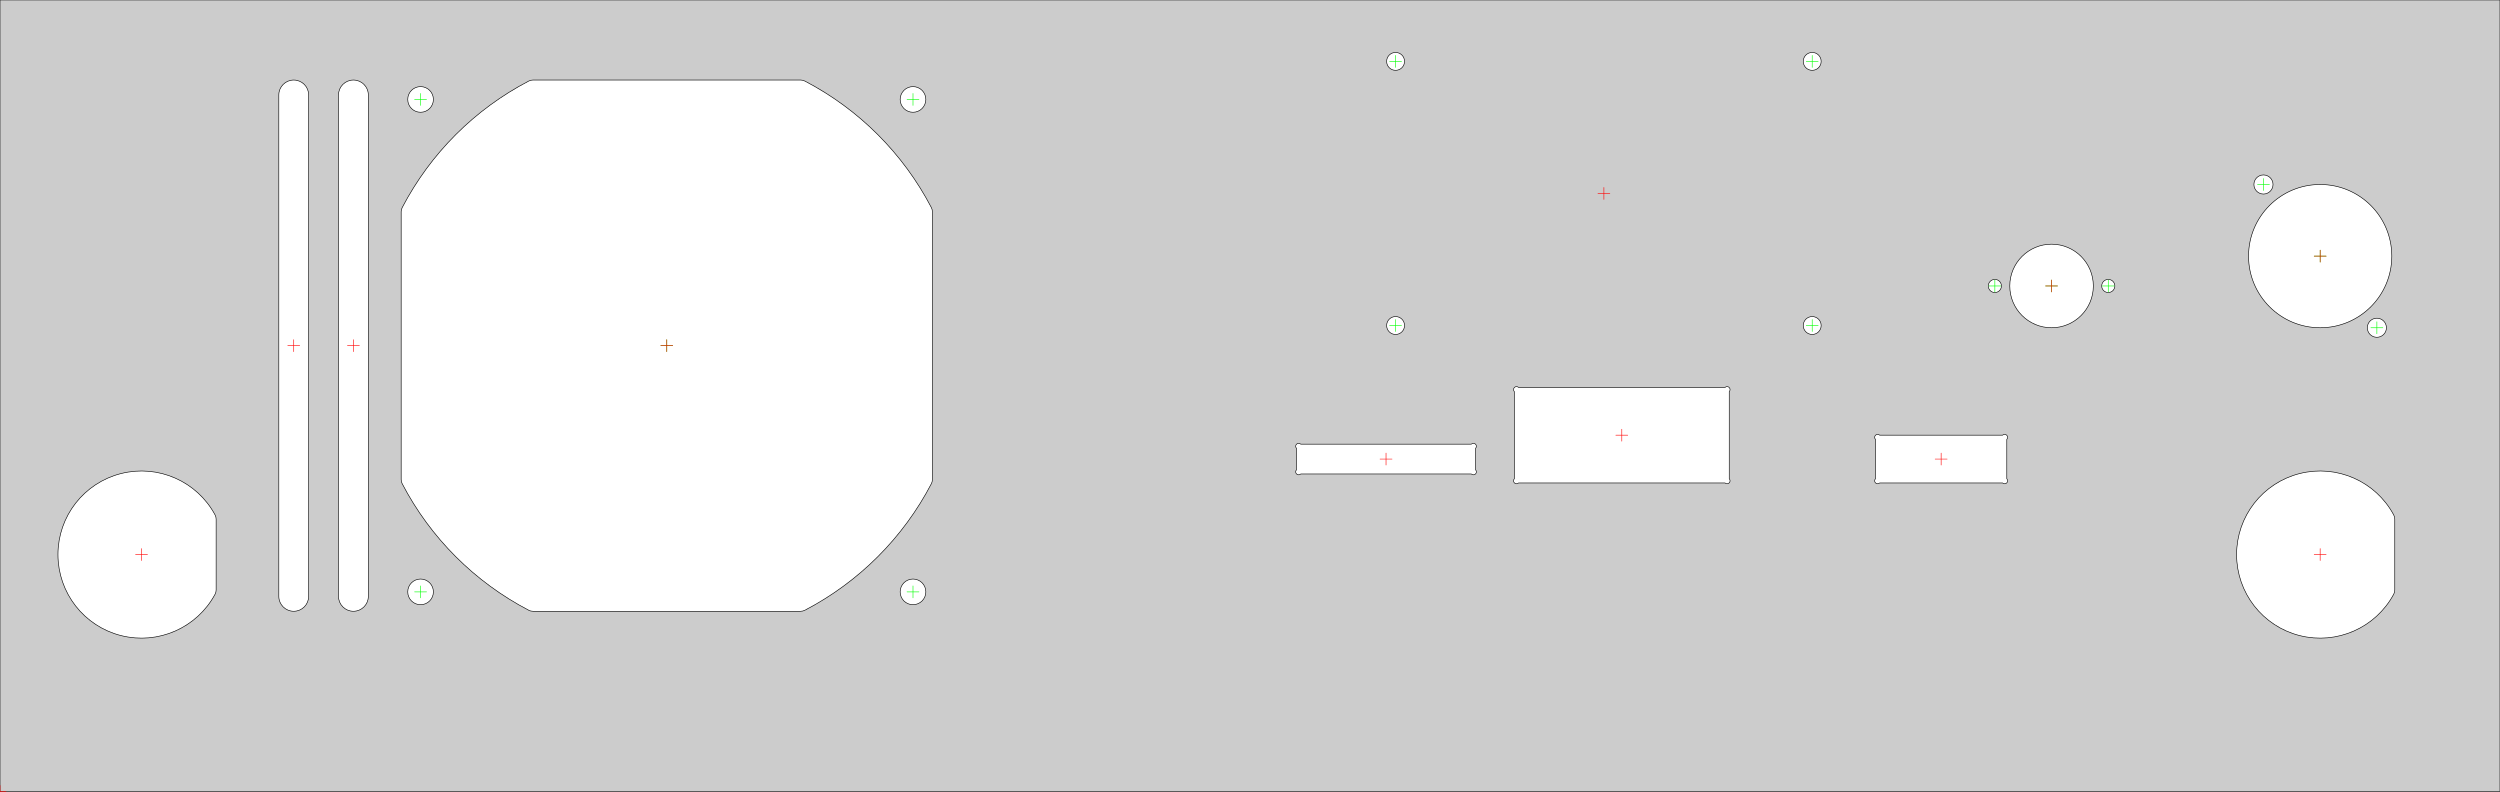
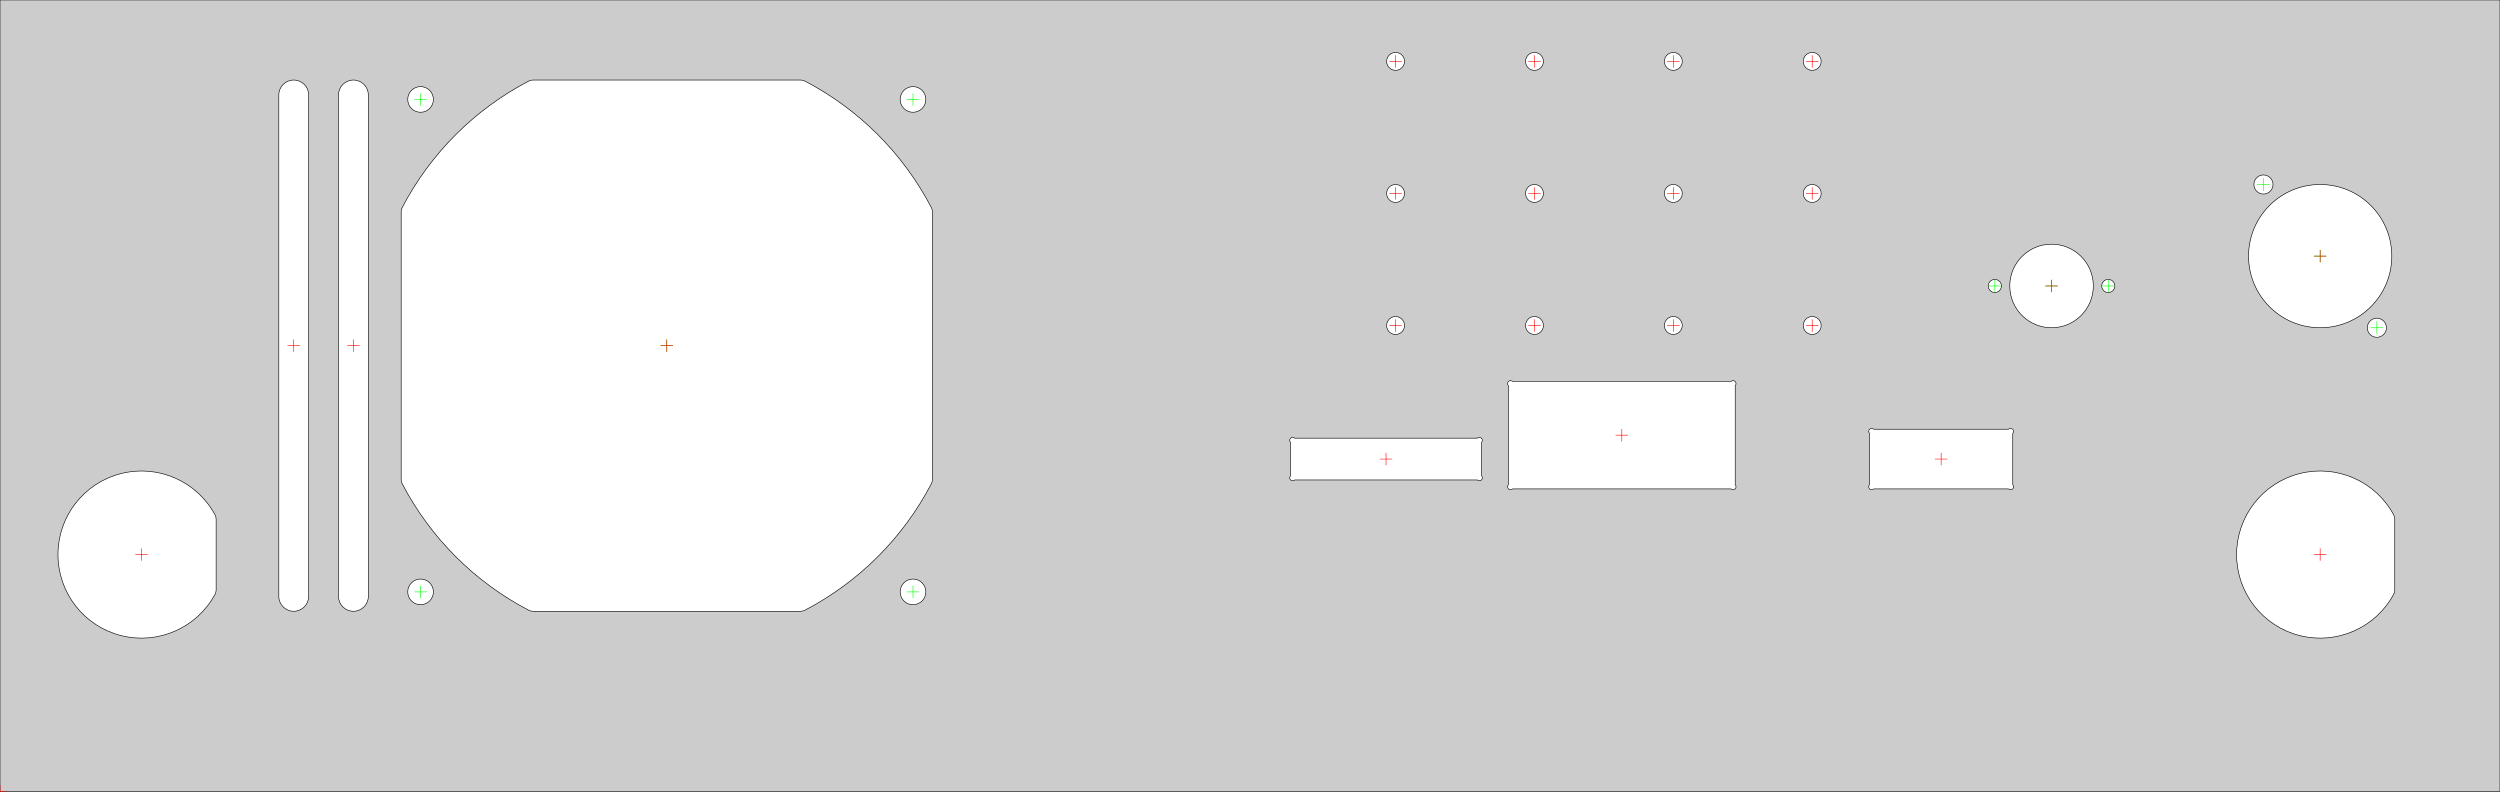
<svg xmlns="http://www.w3.org/2000/svg" width="418.840mm" height="132.590mm" version="1.1" viewBox="0 0 418.840 132.590" id="svg2">
  <defs id="defs6">
    <pattern id="revside-fill" x="1" y="1" width="1.5" height="1.5" patternUnits="userSpaceOnUse">
      <line x1="0" y1="0" x2="1" y2="1" style="stroke-width:0.2; stroke:black; stroke-dasharray:none;" id="line9" />
      <line x1="0" y1="1" x2="1" y2="0" style="stroke-width:0.2; stroke:black; stroke-dasharray:none;" id="line11" />
    </pattern>
    <pattern id="revside-fill-e0e0e0" x="1" y="1" width="1.5" height="1.5" patternUnits="userSpaceOnUse">
      <line x1="0" y1="0" x2="1.5" y2="1.5" style="stroke-width:0.2; stroke:#e0e0e0; stroke-dasharray:none;" id="line14" />
      <line x1="0" y1="1.5" x2="1.5" y2="0" style="stroke-width:0.2; stroke:#e0e0e0; stroke-dasharray:none;" id="line16" />
    </pattern>
  </defs>
  <g transform="scale(1,-1) translate(0, -132.590)" fill-rule="evenodd" style="stroke-linecap:round; stroke-linejoin:round; stroke-opacity:1.0; stroke-opacity:1.0;" id="g18">
    <path d="M418.840 132.590  L0.000 132.590 L0.000 132.590 L0.000 0.000 L0.000 0.000 L418.840 0.000 L418.840 0.000 L418.840 132.590 L418.840 132.590z" fill="#cccccc" vector-effect="non-scaling-stroke" stroke="#000000" stroke-width="0.100mm" id="path20" />
-     <path d="M289.003 67.680  A0.500,0.500 0 0,0 289.710,66.973 L289.710 52.387 A0.500,0.500 0 0,0 289.003,51.680 L254.417 51.680 A0.500,0.500 0 0,0 253.710,52.387 L253.710 66.973 A0.500,0.500 0 0,0 254.417,67.680 L289.003 67.680z" fill="#ffffff" vector-effect="non-scaling-stroke" stroke="#000000" stroke-width="0.100mm" id="path22" />
-     <path d="M246.503 58.180  A0.500,0.500 0 0,0 247.210,57.473 L247.210 53.887 A0.500,0.500 0 0,0 246.503,53.180 L217.917 53.180 A0.500,0.500 0 0,0 217.210,53.887 L217.210 57.473 A0.500,0.500 0 0,0 217.917,58.180 L246.503 58.180z" fill="#ffffff" vector-effect="non-scaling-stroke" stroke="#000000" stroke-width="0.100mm" id="path24" />
+     <path d="M290.003 68.680  A0.500,0.500 0 0,0 290.710,67.973 L290.710 51.387 A0.500,0.500 0 0,0 290.003,50.680 L253.417 50.680 A0.500,0.500 0 0,0 252.710,51.387 L252.710 67.973 A0.500,0.500 0 0,0 253.417,68.680 L290.003 68.680z" fill="#ffffff" vector-effect="non-scaling-stroke" stroke="#000000" stroke-width="0.100mm" id="path22" />
+     <path d="M247.503 59.180  A0.500,0.500 0 0,0 248.210,58.473 L248.210 52.887 A0.500,0.500 0 0,0 247.503,52.180 L216.917 52.180 A0.500,0.500 0 0,0 216.210,52.887 L216.210 58.473 A0.500,0.500 0 0,0 216.917,59.180 L247.503 59.180z" fill="#ffffff" vector-effect="non-scaling-stroke" stroke="#000000" stroke-width="0.100mm" id="path24" />
    <circle cx="388.712" cy="89.680" r="12.000" fill="#ffffff" vector-effect="non-scaling-stroke" stroke="#000000" stroke-width="0.100mm" id="circle26" />
    <circle cx="398.212" cy="77.680" r="1.600" fill="#ffffff" vector-effect="non-scaling-stroke" stroke="#000000" stroke-width="0.100mm" id="circle28" />
    <circle cx="379.212" cy="101.680" r="1.600" fill="#ffffff" vector-effect="non-scaling-stroke" stroke="#000000" stroke-width="0.100mm" id="circle30" />
    <path d="M401.030 46.330  A1.500,1.500 0 0,0 401.210,45.617 L401.210 33.743 A1.500,1.500 0 0,0 401.030,33.030 A14.000,14.000 0 1,0 401.030,46.330z" fill="#ffffff" vector-effect="non-scaling-stroke" stroke="#000000" stroke-width="0.100mm" id="path32" />
    <path d="M156.040 97.807  A1.500,1.500 0 0,0 156.210,97.113 L156.210 52.247 A1.500,1.500 0 0,0 156.040,51.553 A50.000,50.000 0 0,0 134.837,30.350 A1.500,1.500 0 0,0 134.143,30.180 L89.277 30.180 A1.500,1.500 0 0,0 88.583,30.350 A50.000,50.000 0 0,0 67.380,51.553 A1.500,1.500 0 0,0 67.210,52.247 L67.210 97.113 A1.500,1.500 0 0,0 67.380,97.807 A50.000,50.000 0 0,0 88.583,119.010 A1.500,1.500 0 0,0 89.277,119.180 L134.143 119.180 A1.500,1.500 0 0,0 134.837,119.010 A50.000,50.000 0 0,0 156.040,97.807z" fill="#ffffff" vector-effect="non-scaling-stroke" stroke="#000000" stroke-width="0.100mm" id="path34" />
    <circle cx="152.960" cy="115.930" r="2.150" fill="#ffffff" vector-effect="non-scaling-stroke" stroke="#000000" stroke-width="0.100mm" id="circle36" />
    <circle cx="70.460" cy="115.930" r="2.150" fill="#ffffff" vector-effect="non-scaling-stroke" stroke="#000000" stroke-width="0.100mm" id="circle38" />
    <circle cx="70.460" cy="33.430" r="2.150" fill="#ffffff" vector-effect="non-scaling-stroke" stroke="#000000" stroke-width="0.100mm" id="circle40" />
    <circle cx="152.960" cy="33.430" r="2.150" fill="#ffffff" vector-effect="non-scaling-stroke" stroke="#000000" stroke-width="0.100mm" id="circle42" />
    <rect x="56.710" y="30.180" width="5.000" height="89.000" rx="2.500" fill="#ffffff" vector-effect="non-scaling-stroke" stroke="#000000" stroke-width="0.100mm" id="rect44" />
    <rect x="46.710" y="30.180" width="5.000" height="89.000" rx="2.500" fill="#ffffff" vector-effect="non-scaling-stroke" stroke="#000000" stroke-width="0.100mm" id="rect46" />
    <circle cx="343.710" cy="84.680" r="7.000" fill="#ffffff" vector-effect="non-scaling-stroke" stroke="#000000" stroke-width="0.100mm" id="circle48" />
    <circle cx="334.210" cy="84.680" r="1.100" fill="#ffffff" vector-effect="non-scaling-stroke" stroke="#000000" stroke-width="0.100mm" id="circle50" />
    <circle cx="353.210" cy="84.680" r="1.100" fill="#ffffff" vector-effect="non-scaling-stroke" stroke="#000000" stroke-width="0.100mm" id="circle52" />
-     <circle cx="303.610" cy="122.305" r="1.500" fill="#ffffff" vector-effect="non-scaling-stroke" stroke="#000000" stroke-width="0.100mm" id="circle54" />
-     <circle cx="303.610" cy="78.055" r="1.500" fill="#ffffff" vector-effect="non-scaling-stroke" stroke="#000000" stroke-width="0.100mm" id="circle56" />
-     <circle cx="233.810" cy="78.055" r="1.500" fill="#ffffff" vector-effect="non-scaling-stroke" stroke="#000000" stroke-width="0.100mm" id="circle58" />
-     <circle cx="233.810" cy="122.305" r="1.500" fill="#ffffff" vector-effect="non-scaling-stroke" stroke="#000000" stroke-width="0.100mm" id="circle60" />
-     <path d="M36.030 46.330  A1.500,1.500 0 0,0 36.210,45.617 L36.210 33.743 A1.500,1.500 0 0,0 36.030,33.030 A14.000,14.000 0 1,0 36.030,46.330z" fill="#ffffff" vector-effect="non-scaling-stroke" stroke="#000000" stroke-width="0.100mm" id="path62" />
-     <path d="M335.503 59.680  A0.500,0.500 0 0,0 336.210,58.973 L336.210 52.387 A0.500,0.500 0 0,0 335.503,51.680 L314.917 51.680 A0.500,0.500 0 0,0 314.210,52.387 L314.210 58.973 A0.500,0.500 0 0,0 314.917,59.680 L335.503 59.680z" fill="#ffffff" vector-effect="non-scaling-stroke" stroke="#000000" stroke-width="0.100mm" id="path64" />
-     <path d="M-1.000 0.000 L1.000 0.000 M0.000 -1.000 L0.000 1.000" fill="none" vector-effect="non-scaling-stroke" stroke="#ff0000" stroke-width="0.100mm" id="path66" />
-     <path d="M270.710 59.680 L272.710 59.680 M271.710 58.680 L271.710 60.680" fill="none" vector-effect="non-scaling-stroke" stroke="#ff0000" stroke-width="0.100mm" id="path68" />
-     <path d="M231.210 55.680 L233.210 55.680 M232.210 54.680 L232.210 56.680" fill="none" vector-effect="non-scaling-stroke" stroke="#ff0000" stroke-width="0.100mm" id="path70" />
-     <path d="M387.712 89.680 L389.712 89.680 M388.712 88.680 L388.712 90.680" fill="none" vector-effect="non-scaling-stroke" stroke="#00ff00" stroke-width="0.100mm" id="path72" />
-     <path d="M397.212 77.680 L399.212 77.680 M398.212 76.680 L398.212 78.680" fill="none" vector-effect="non-scaling-stroke" stroke="#00ff00" stroke-width="0.100mm" id="path74" />
-     <path d="M378.212 101.680 L380.212 101.680 M379.212 100.680 L379.212 102.680" fill="none" vector-effect="non-scaling-stroke" stroke="#00ff00" stroke-width="0.100mm" id="path76" />
-     <path d="M387.711 89.680 L389.711 89.680 M388.711 88.680 L388.711 90.680" fill="none" vector-effect="non-scaling-stroke" stroke="#ff0000" stroke-width="0.100mm" id="path78" />
-     <path d="M387.710 39.680 L389.710 39.680 M388.710 38.680 L388.710 40.680" fill="none" vector-effect="non-scaling-stroke" stroke="#ff0000" stroke-width="0.100mm" id="path80" />
-     <path d="M110.710 74.680 L112.710 74.680 M111.710 73.680 L111.710 75.680" fill="none" vector-effect="non-scaling-stroke" stroke="#00ff00" stroke-width="0.100mm" id="path82" />
-     <path d="M151.960 115.930 L153.960 115.930 M152.960 114.930 L152.960 116.930" fill="none" vector-effect="non-scaling-stroke" stroke="#00ff00" stroke-width="0.100mm" id="path84" />
-     <path d="M69.460 115.930 L71.460 115.930 M70.460 114.930 L70.460 116.930" fill="none" vector-effect="non-scaling-stroke" stroke="#00ff00" stroke-width="0.100mm" id="path86" />
-     <path d="M69.460 33.430 L71.460 33.430 M70.460 32.430 L70.460 34.430" fill="none" vector-effect="non-scaling-stroke" stroke="#00ff00" stroke-width="0.100mm" id="path88" />
-     <path d="M151.960 33.430 L153.960 33.430 M152.960 32.430 L152.960 34.430" fill="none" vector-effect="non-scaling-stroke" stroke="#00ff00" stroke-width="0.100mm" id="path90" />
-     <path d="M110.710 74.680 L112.710 74.680 M111.710 73.680 L111.710 75.680" fill="none" vector-effect="non-scaling-stroke" stroke="#ff0000" stroke-width="0.100mm" id="path92" />
-     <path d="M58.210 74.680 L60.210 74.680 M59.210 73.680 L59.210 75.680" fill="none" vector-effect="non-scaling-stroke" stroke="#ff0000" stroke-width="0.100mm" id="path94" />
-     <path d="M48.210 74.680 L50.210 74.680 M49.210 73.680 L49.210 75.680" fill="none" vector-effect="non-scaling-stroke" stroke="#ff0000" stroke-width="0.100mm" id="path96" />
-     <path d="M342.710 84.680 L344.710 84.680 M343.710 83.680 L343.710 85.680" fill="none" vector-effect="non-scaling-stroke" stroke="#00ff00" stroke-width="0.100mm" id="path98" />
-     <path d="M333.210 84.680 L335.210 84.680 M334.210 83.680 L334.210 85.680" fill="none" vector-effect="non-scaling-stroke" stroke="#00ff00" stroke-width="0.100mm" id="path100" />
-     <path d="M352.210 84.680 L354.210 84.680 M353.210 83.680 L353.210 85.680" fill="none" vector-effect="non-scaling-stroke" stroke="#00ff00" stroke-width="0.100mm" id="path102" />
-     <path d="M342.710 84.680 L344.710 84.680 M343.710 83.680 L343.710 85.680" fill="none" vector-effect="non-scaling-stroke" stroke="#ff0000" stroke-width="0.100mm" id="path104" />
-     <path d="M302.610 122.305 L304.610 122.305 M303.610 121.305 L303.610 123.305" fill="none" vector-effect="non-scaling-stroke" stroke="#00ff00" stroke-width="0.100mm" id="path106" />
-     <path d="M302.610 78.055 L304.610 78.055 M303.610 77.055 L303.610 79.055" fill="none" vector-effect="non-scaling-stroke" stroke="#00ff00" stroke-width="0.100mm" id="path108" />
-     <path d="M232.810 78.055 L234.810 78.055 M233.810 77.055 L233.810 79.055" fill="none" vector-effect="non-scaling-stroke" stroke="#00ff00" stroke-width="0.100mm" id="path110" />
-     <path d="M232.810 122.305 L234.810 122.305 M233.810 121.305 L233.810 123.305" fill="none" vector-effect="non-scaling-stroke" stroke="#00ff00" stroke-width="0.100mm" id="path112" />
-     <path d="M267.710 100.180 L269.710 100.180 M268.710 99.180 L268.710 101.180" fill="none" vector-effect="non-scaling-stroke" stroke="#ff0000" stroke-width="0.100mm" id="path114" />
-     <path d="M22.710 39.680 L24.710 39.680 M23.710 38.680 L23.710 40.680" fill="none" vector-effect="non-scaling-stroke" stroke="#ff0000" stroke-width="0.100mm" id="path116" />
-     <path d="M324.210 55.680 L326.210 55.680 M325.210 54.680 L325.210 56.680" fill="none" vector-effect="non-scaling-stroke" stroke="#ff0000" stroke-width="0.100mm" id="path118" />
+     <path d="M36.030 46.330  A1.500,1.500 0 0,0 36.210,45.617 L36.210 33.743 A1.500,1.500 0 0,0 36.030,33.030 A14.000,14.000 0 1,0 36.030,46.330z" fill="#ffffff" vector-effect="non-scaling-stroke" stroke="#000000" stroke-width="0.100mm" id="path54" />
+     <path d="M336.503 60.680  A0.500,0.500 0 0,0 337.210,59.973 L337.210 51.387 A0.500,0.500 0 0,0 336.503,50.680 L313.917 50.680 A0.500,0.500 0 0,0 313.210,51.387 L313.210 59.973 A0.500,0.500 0 0,0 313.917,60.680 L336.503 60.680z" fill="#ffffff" vector-effect="non-scaling-stroke" stroke="#000000" stroke-width="0.100mm" id="path56" />
+     <circle cx="303.610" cy="122.305" r="1.500" fill="#ffffff" vector-effect="non-scaling-stroke" stroke="#000000" stroke-width="0.100mm" id="circle58" />
+     <circle cx="303.610" cy="78.055" r="1.500" fill="#ffffff" vector-effect="non-scaling-stroke" stroke="#000000" stroke-width="0.100mm" id="circle60" />
+     <circle cx="233.810" cy="78.055" r="1.500" fill="#ffffff" vector-effect="non-scaling-stroke" stroke="#000000" stroke-width="0.100mm" id="circle62" />
+     <circle cx="233.810" cy="122.305" r="1.500" fill="#ffffff" vector-effect="non-scaling-stroke" stroke="#000000" stroke-width="0.100mm" id="circle64" />
+     <circle cx="303.610" cy="100.180" r="1.500" fill="#ffffff" vector-effect="non-scaling-stroke" stroke="#000000" stroke-width="0.100mm" id="circle66" />
+     <circle cx="233.810" cy="100.180" r="1.500" fill="#ffffff" vector-effect="non-scaling-stroke" stroke="#000000" stroke-width="0.100mm" id="circle68" />
+     <circle cx="257.080" cy="122.300" r="1.500" fill="#ffffff" vector-effect="non-scaling-stroke" stroke="#000000" stroke-width="0.100mm" id="circle70" />
+     <circle cx="280.340" cy="122.300" r="1.500" fill="#ffffff" vector-effect="non-scaling-stroke" stroke="#000000" stroke-width="0.100mm" id="circle72" />
+     <circle cx="257.080" cy="100.180" r="1.500" fill="#ffffff" vector-effect="non-scaling-stroke" stroke="#000000" stroke-width="0.100mm" id="circle74" />
+     <circle cx="280.340" cy="100.180" r="1.500" fill="#ffffff" vector-effect="non-scaling-stroke" stroke="#000000" stroke-width="0.100mm" id="circle76" />
+     <circle cx="257.080" cy="78.060" r="1.500" fill="#ffffff" vector-effect="non-scaling-stroke" stroke="#000000" stroke-width="0.100mm" id="circle78" />
+     <circle cx="280.340" cy="78.060" r="1.500" fill="#ffffff" vector-effect="non-scaling-stroke" stroke="#000000" stroke-width="0.100mm" id="circle80" />
+     <path d="M-1.000 0.000 L1.000 0.000 M0.000 -1.000 L0.000 1.000" fill="none" vector-effect="non-scaling-stroke" stroke="#ff0000" stroke-width="0.100mm" id="path82" />
+     <path d="M270.710 59.680 L272.710 59.680 M271.710 58.680 L271.710 60.680" fill="none" vector-effect="non-scaling-stroke" stroke="#ff0000" stroke-width="0.100mm" id="path84" />
+     <path d="M231.210 55.680 L233.210 55.680 M232.210 54.680 L232.210 56.680" fill="none" vector-effect="non-scaling-stroke" stroke="#ff0000" stroke-width="0.100mm" id="path86" />
+     <path d="M387.712 89.680 L389.712 89.680 M388.712 88.680 L388.712 90.680" fill="none" vector-effect="non-scaling-stroke" stroke="#00ff00" stroke-width="0.100mm" id="path88" />
+     <path d="M397.212 77.680 L399.212 77.680 M398.212 76.680 L398.212 78.680" fill="none" vector-effect="non-scaling-stroke" stroke="#00ff00" stroke-width="0.100mm" id="path90" />
+     <path d="M378.212 101.680 L380.212 101.680 M379.212 100.680 L379.212 102.680" fill="none" vector-effect="non-scaling-stroke" stroke="#00ff00" stroke-width="0.100mm" id="path92" />
+     <path d="M387.711 89.680 L389.711 89.680 M388.711 88.680 L388.711 90.680" fill="none" vector-effect="non-scaling-stroke" stroke="#ff0000" stroke-width="0.100mm" id="path94" />
+     <path d="M387.710 39.680 L389.710 39.680 M388.710 38.680 L388.710 40.680" fill="none" vector-effect="non-scaling-stroke" stroke="#ff0000" stroke-width="0.100mm" id="path96" />
+     <path d="M110.710 74.680 L112.710 74.680 M111.710 73.680 L111.710 75.680" fill="none" vector-effect="non-scaling-stroke" stroke="#00ff00" stroke-width="0.100mm" id="path98" />
+     <path d="M151.960 115.930 L153.960 115.930 M152.960 114.930 L152.960 116.930" fill="none" vector-effect="non-scaling-stroke" stroke="#00ff00" stroke-width="0.100mm" id="path100" />
+     <path d="M69.460 115.930 L71.460 115.930 M70.460 114.930 L70.460 116.930" fill="none" vector-effect="non-scaling-stroke" stroke="#00ff00" stroke-width="0.100mm" id="path102" />
+     <path d="M69.460 33.430 L71.460 33.430 M70.460 32.430 L70.460 34.430" fill="none" vector-effect="non-scaling-stroke" stroke="#00ff00" stroke-width="0.100mm" id="path104" />
+     <path d="M151.960 33.430 L153.960 33.430 M152.960 32.430 L152.960 34.430" fill="none" vector-effect="non-scaling-stroke" stroke="#00ff00" stroke-width="0.100mm" id="path106" />
+     <path d="M110.710 74.680 L112.710 74.680 M111.710 73.680 L111.710 75.680" fill="none" vector-effect="non-scaling-stroke" stroke="#ff0000" stroke-width="0.100mm" id="path108" />
+     <path d="M58.210 74.680 L60.210 74.680 M59.210 73.680 L59.210 75.680" fill="none" vector-effect="non-scaling-stroke" stroke="#ff0000" stroke-width="0.100mm" id="path110" />
+     <path d="M48.210 74.680 L50.210 74.680 M49.210 73.680 L49.210 75.680" fill="none" vector-effect="non-scaling-stroke" stroke="#ff0000" stroke-width="0.100mm" id="path112" />
+     <path d="M342.710 84.680 L344.710 84.680 M343.710 83.680 L343.710 85.680" fill="none" vector-effect="non-scaling-stroke" stroke="#00ff00" stroke-width="0.100mm" id="path114" />
+     <path d="M333.210 84.680 L335.210 84.680 M334.210 83.680 L334.210 85.680" fill="none" vector-effect="non-scaling-stroke" stroke="#00ff00" stroke-width="0.100mm" id="path116" />
+     <path d="M352.210 84.680 L354.210 84.680 M353.210 83.680 L353.210 85.680" fill="none" vector-effect="non-scaling-stroke" stroke="#00ff00" stroke-width="0.100mm" id="path118" />
+     <path d="M342.710 84.680 L344.710 84.680 M343.710 83.680 L343.710 85.680" fill="none" vector-effect="non-scaling-stroke" stroke="#ff0000" stroke-width="0.100mm" id="path120" />
+     <path d="M22.710 39.680 L24.710 39.680 M23.710 38.680 L23.710 40.680" fill="none" vector-effect="non-scaling-stroke" stroke="#ff0000" stroke-width="0.100mm" id="path122" />
+     <path d="M324.210 55.680 L326.210 55.680 M325.210 54.680 L325.210 56.680" fill="none" vector-effect="non-scaling-stroke" stroke="#ff0000" stroke-width="0.100mm" id="path124" />
+     <path d="M302.610 122.305 L304.610 122.305 M303.610 121.305 L303.610 123.305" fill="none" vector-effect="non-scaling-stroke" stroke="#ff0000" stroke-width="0.100mm" id="path126" />
+     <path d="M302.610 78.055 L304.610 78.055 M303.610 77.055 L303.610 79.055" fill="none" vector-effect="non-scaling-stroke" stroke="#ff0000" stroke-width="0.100mm" id="path128" />
+     <path d="M232.810 78.055 L234.810 78.055 M233.810 77.055 L233.810 79.055" fill="none" vector-effect="non-scaling-stroke" stroke="#ff0000" stroke-width="0.100mm" id="path130" />
+     <path d="M232.810 122.305 L234.810 122.305 M233.810 121.305 L233.810 123.305" fill="none" vector-effect="non-scaling-stroke" stroke="#ff0000" stroke-width="0.100mm" id="path132" />
+     <path d="M302.610 100.180 L304.610 100.180 M303.610 99.180 L303.610 101.180" fill="none" vector-effect="non-scaling-stroke" stroke="#ff0000" stroke-width="0.100mm" id="path134" />
+     <path d="M232.810 100.180 L234.810 100.180 M233.810 99.180 L233.810 101.180" fill="none" vector-effect="non-scaling-stroke" stroke="#ff0000" stroke-width="0.100mm" id="path136" />
+     <path d="M256.080 122.300 L258.080 122.300 M257.080 121.300 L257.080 123.300" fill="none" vector-effect="non-scaling-stroke" stroke="#ff0000" stroke-width="0.100mm" id="path138" />
+     <path d="M279.340 122.300 L281.340 122.300 M280.340 121.300 L280.340 123.300" fill="none" vector-effect="non-scaling-stroke" stroke="#ff0000" stroke-width="0.100mm" id="path140" />
+     <path d="M256.080 100.180 L258.080 100.180 M257.080 99.180 L257.080 101.180" fill="none" vector-effect="non-scaling-stroke" stroke="#ff0000" stroke-width="0.100mm" id="path142" />
+     <path d="M279.340 100.180 L281.340 100.180 M280.340 99.180 L280.340 101.180" fill="none" vector-effect="non-scaling-stroke" stroke="#ff0000" stroke-width="0.100mm" id="path144" />
+     <path d="M256.080 78.060 L258.080 78.060 M257.080 77.060 L257.080 79.060" fill="none" vector-effect="non-scaling-stroke" stroke="#ff0000" stroke-width="0.100mm" id="path146" />
+     <path d="M279.340 78.060 L281.340 78.060 M280.340 77.060 L280.340 79.060" fill="none" vector-effect="non-scaling-stroke" stroke="#ff0000" stroke-width="0.100mm" id="path148" />
  </g>
</svg>
